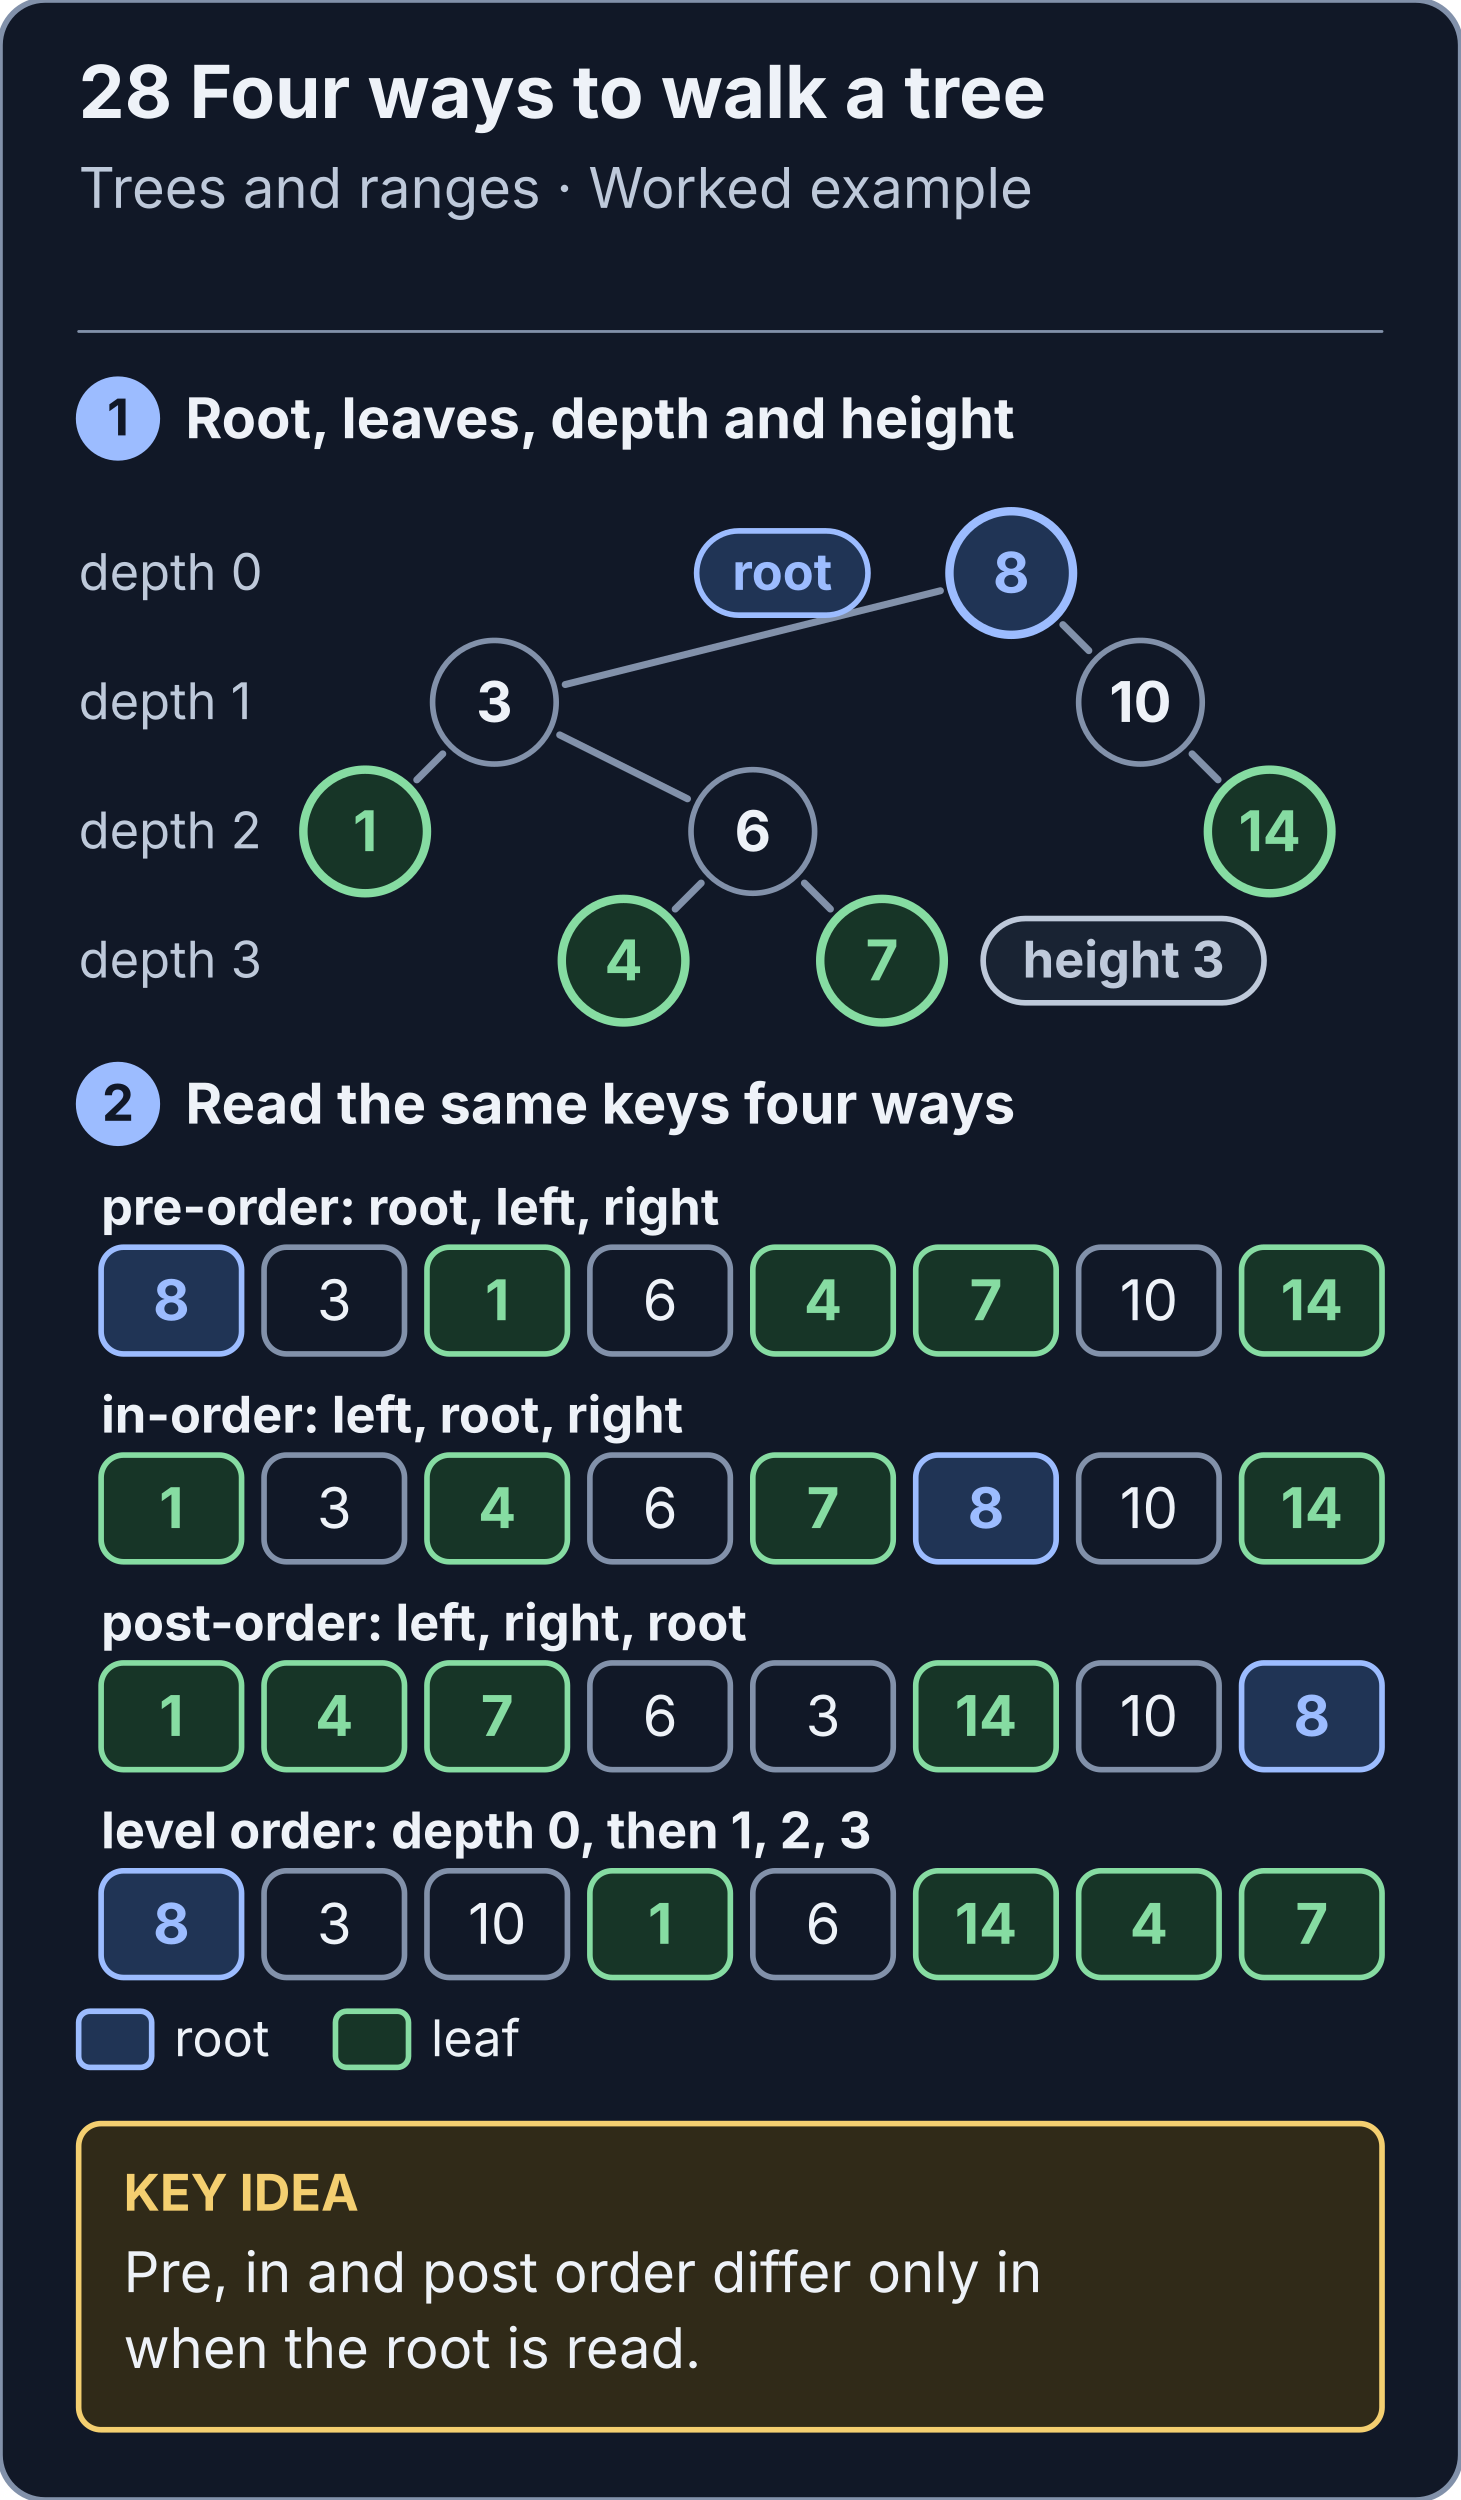
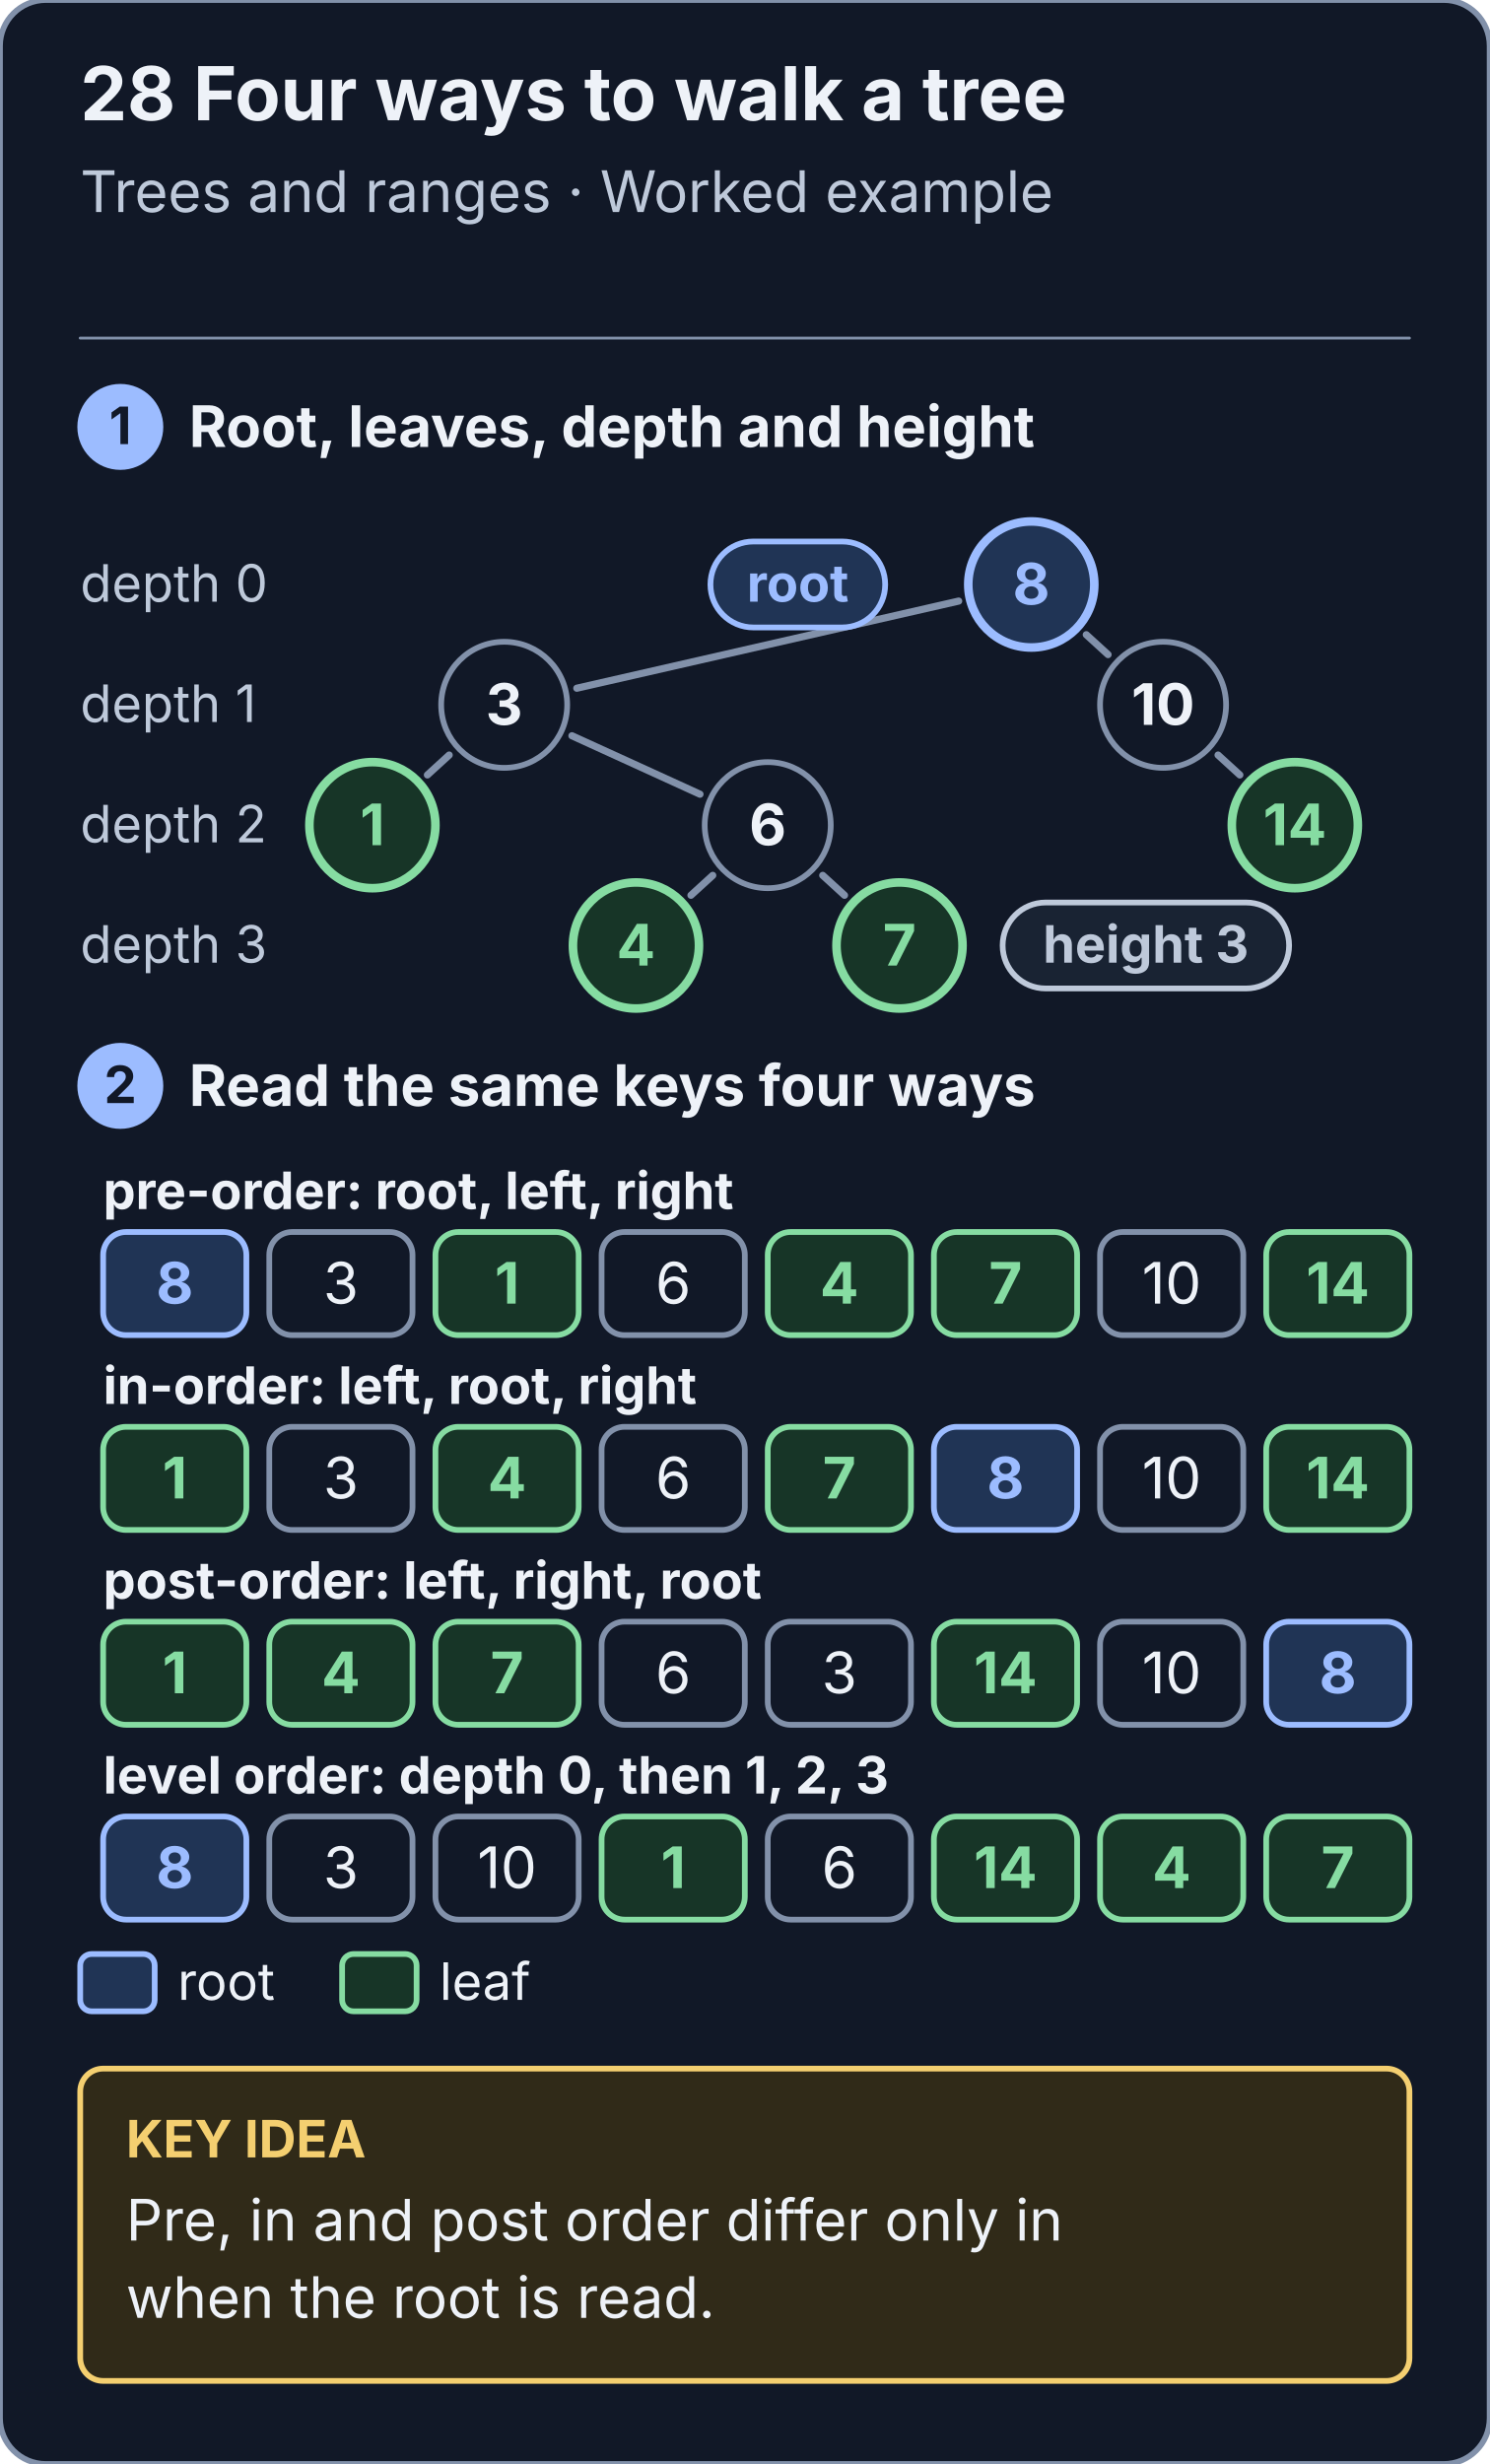
- <svg xmlns="http://www.w3.org/2000/svg" viewBox="0 0 520 890" width="520" height="890" role="img" aria-labelledby="title desc">
+ <svg xmlns="http://www.w3.org/2000/svg" viewBox="0 0 520 860" width="520" height="860" role="img" aria-labelledby="title desc">
  <style>text{font-family:system-ui,-apple-system,BlinkMacSystemFont,"Segoe UI",sans-serif} line,path{stroke-linecap:round;stroke-linejoin:round}</style>
  <defs>
    <marker id="tree-traversals-paper-arrow" markerWidth="9" markerHeight="9" refX="8" refY="4" orient="auto" markerUnits="userSpaceOnUse">
      <path d="M 0 0 L 8 4 L 0 8 Z" fill="#111827" />
    </marker>
    <marker id="tree-traversals-ink-arrow" markerWidth="9" markerHeight="9" refX="8" refY="4" orient="auto" markerUnits="userSpaceOnUse">
      <path d="M 0 0 L 8 4 L 0 8 Z" fill="#eef2f8" />
    </marker>
    <marker id="tree-traversals-muted-arrow" markerWidth="9" markerHeight="9" refX="8" refY="4" orient="auto" markerUnits="userSpaceOnUse">
      <path d="M 0 0 L 8 4 L 0 8 Z" fill="#bec9da" />
    </marker>
    <marker id="tree-traversals-line-arrow" markerWidth="9" markerHeight="9" refX="8" refY="4" orient="auto" markerUnits="userSpaceOnUse">
      <path d="M 0 0 L 8 4 L 0 8 Z" fill="#8291aa" />
    </marker>
    <marker id="tree-traversals-blue-arrow" markerWidth="9" markerHeight="9" refX="8" refY="4" orient="auto" markerUnits="userSpaceOnUse">
      <path d="M 0 0 L 8 4 L 0 8 Z" fill="#9cbcff" />
    </marker>
    <marker id="tree-traversals-soft-arrow" markerWidth="9" markerHeight="9" refX="8" refY="4" orient="auto" markerUnits="userSpaceOnUse">
      <path d="M 0 0 L 8 4 L 0 8 Z" fill="#203455" />
    </marker>
    <marker id="tree-traversals-note-arrow" markerWidth="9" markerHeight="9" refX="8" refY="4" orient="auto" markerUnits="userSpaceOnUse">
      <path d="M 0 0 L 8 4 L 0 8 Z" fill="#302a18" />
    </marker>
    <marker id="tree-traversals-gold-arrow" markerWidth="9" markerHeight="9" refX="8" refY="4" orient="auto" markerUnits="userSpaceOnUse">
      <path d="M 0 0 L 8 4 L 0 8 Z" fill="#f4cf70" />
    </marker>
    <marker id="tree-traversals-red-arrow" markerWidth="9" markerHeight="9" refX="8" refY="4" orient="auto" markerUnits="userSpaceOnUse">
      <path d="M 0 0 L 8 4 L 0 8 Z" fill="#ffaaa1" />
    </marker>
    <marker id="tree-traversals-panel-arrow" markerWidth="9" markerHeight="9" refX="8" refY="4" orient="auto" markerUnits="userSpaceOnUse">
      <path d="M 0 0 L 8 4 L 0 8 Z" fill="#192333" />
    </marker>
    <marker id="tree-traversals-green-arrow" markerWidth="9" markerHeight="9" refX="8" refY="4" orient="auto" markerUnits="userSpaceOnUse">
      <path d="M 0 0 L 8 4 L 0 8 Z" fill="#86dca2" />
    </marker>
    <marker id="tree-traversals-mint-arrow" markerWidth="9" markerHeight="9" refX="8" refY="4" orient="auto" markerUnits="userSpaceOnUse">
      <path d="M 0 0 L 8 4 L 0 8 Z" fill="#173527" />
    </marker>
    <marker id="tree-traversals-violet-arrow" markerWidth="9" markerHeight="9" refX="8" refY="4" orient="auto" markerUnits="userSpaceOnUse">
      <path d="M 0 0 L 8 4 L 0 8 Z" fill="#cdb6ff" />
    </marker>
    <marker id="tree-traversals-lilac-arrow" markerWidth="9" markerHeight="9" refX="8" refY="4" orient="auto" markerUnits="userSpaceOnUse">
      <path d="M 0 0 L 8 4 L 0 8 Z" fill="#2a2346" />
    </marker>
    <marker id="tree-traversals-rose-arrow" markerWidth="9" markerHeight="9" refX="8" refY="4" orient="auto" markerUnits="userSpaceOnUse">
      <path d="M 0 0 L 8 4 L 0 8 Z" fill="#3d1f22" />
    </marker>
  </defs>
-   <rect x="0" y="0" width="520" height="890" rx="16" fill="#111827" stroke="#8291aa" stroke-width="2" />
+   <rect x="0" y="0" width="520" height="860" rx="16" fill="#111827" stroke="#8291aa" stroke-width="2" />
  <text x="28" y="42" font-size="26" fill="#eef2f8" text-anchor="start" font-weight="700">28  Four ways to walk a tree</text>
  <text x="28" y="74" font-size="20" fill="#bec9da" text-anchor="start" font-weight="400">Trees and ranges · Worked example</text>
  <line x1="28" y1="118" x2="492" y2="118" stroke="#8291aa" stroke-width="1" />
  <circle cx="42" cy="149" r="14" fill="#9cbcff" stroke="#9cbcff" stroke-width="2" />
  <text x="42" y="155" font-size="18" fill="#111827" text-anchor="middle" font-weight="700">1</text>
  <text x="66" y="156" font-size="20" fill="#eef2f8" text-anchor="start" font-weight="700">Root, leaves, depth and height</text>
-   <line x1="157.62" y1="268.38" x2="148.38" y2="277.62" stroke="#8291aa" stroke-width="2.5" />
-   <line x1="334.78" y1="210.31" x2="201.22" y2="243.69" stroke="#8291aa" stroke-width="2.5" />
-   <line x1="249.62" y1="314.38" x2="240.38" y2="323.62" stroke="#8291aa" stroke-width="2.5" />
-   <line x1="199.26" y1="261.63" x2="244.74" y2="284.37" stroke="#8291aa" stroke-width="2.5" />
-   <line x1="286.38" y1="314.38" x2="295.62" y2="323.62" stroke="#8291aa" stroke-width="2.5" />
-   <line x1="378.38" y1="222.38" x2="387.62" y2="231.62" stroke="#8291aa" stroke-width="2.5" />
-   <line x1="424.38" y1="268.38" x2="433.62" y2="277.62" stroke="#8291aa" stroke-width="2.5" />
-   <circle cx="130" cy="296" r="22" fill="#173527" stroke="#86dca2" stroke-width="3" />
-   <text x="130" y="303" font-size="20" fill="#86dca2" text-anchor="middle" font-weight="700">1</text>
-   <circle cx="176" cy="250" r="22" fill="#111827" stroke="#8291aa" stroke-width="2" />
-   <text x="176" y="257" font-size="20" fill="#eef2f8" text-anchor="middle" font-weight="700">3</text>
-   <circle cx="222" cy="342" r="22" fill="#173527" stroke="#86dca2" stroke-width="3" />
-   <text x="222" y="349" font-size="20" fill="#86dca2" text-anchor="middle" font-weight="700">4</text>
-   <circle cx="268" cy="296" r="22" fill="#111827" stroke="#8291aa" stroke-width="2" />
-   <text x="268" y="303" font-size="20" fill="#eef2f8" text-anchor="middle" font-weight="700">6</text>
-   <circle cx="314" cy="342" r="22" fill="#173527" stroke="#86dca2" stroke-width="3" />
-   <text x="314" y="349" font-size="20" fill="#86dca2" text-anchor="middle" font-weight="700">7</text>
+   <line x1="156.8" y1="263.53" x2="149.2" y2="270.47" stroke="#8291aa" stroke-width="2.5" />
+   <line x1="334.65" y1="209.79" x2="201.35" y2="240.21" stroke="#8291aa" stroke-width="2.5" />
+   <line x1="248.8" y1="305.53" x2="241.2" y2="312.47" stroke="#8291aa" stroke-width="2.5" />
+   <line x1="199.65" y1="256.8" x2="244.35" y2="277.2" stroke="#8291aa" stroke-width="2.5" />
+   <line x1="287.2" y1="305.53" x2="294.8" y2="312.47" stroke="#8291aa" stroke-width="2.5" />
+   <line x1="379.2" y1="221.53" x2="386.8" y2="228.47" stroke="#8291aa" stroke-width="2.5" />
+   <line x1="425.2" y1="263.53" x2="432.8" y2="270.47" stroke="#8291aa" stroke-width="2.5" />
+   <circle cx="130" cy="288" r="22" fill="#173527" stroke="#86dca2" stroke-width="3" />
+   <text x="130" y="295" font-size="20" fill="#86dca2" text-anchor="middle" font-weight="700">1</text>
+   <circle cx="176" cy="246" r="22" fill="#111827" stroke="#8291aa" stroke-width="2" />
+   <text x="176" y="253" font-size="20" fill="#eef2f8" text-anchor="middle" font-weight="700">3</text>
+   <circle cx="222" cy="330" r="22" fill="#173527" stroke="#86dca2" stroke-width="3" />
+   <text x="222" y="337" font-size="20" fill="#86dca2" text-anchor="middle" font-weight="700">4</text>
+   <circle cx="268" cy="288" r="22" fill="#111827" stroke="#8291aa" stroke-width="2" />
+   <text x="268" y="295" font-size="20" fill="#eef2f8" text-anchor="middle" font-weight="700">6</text>
+   <circle cx="314" cy="330" r="22" fill="#173527" stroke="#86dca2" stroke-width="3" />
+   <text x="314" y="337" font-size="20" fill="#86dca2" text-anchor="middle" font-weight="700">7</text>
  <circle cx="360" cy="204" r="22" fill="#203455" stroke="#9cbcff" stroke-width="3" />
  <text x="360" y="211" font-size="20" fill="#9cbcff" text-anchor="middle" font-weight="700">8</text>
-   <circle cx="406" cy="250" r="22" fill="#111827" stroke="#8291aa" stroke-width="2" />
-   <text x="406" y="257" font-size="20" fill="#eef2f8" text-anchor="middle" font-weight="700">10</text>
-   <circle cx="452" cy="296" r="22" fill="#173527" stroke="#86dca2" stroke-width="3" />
-   <text x="452" y="303" font-size="20" fill="#86dca2" text-anchor="middle" font-weight="700">14</text>
+   <circle cx="406" cy="246" r="22" fill="#111827" stroke="#8291aa" stroke-width="2" />
+   <text x="406" y="253" font-size="20" fill="#eef2f8" text-anchor="middle" font-weight="700">10</text>
+   <circle cx="452" cy="288" r="22" fill="#173527" stroke="#86dca2" stroke-width="3" />
+   <text x="452" y="295" font-size="20" fill="#86dca2" text-anchor="middle" font-weight="700">14</text>
  <text x="28" y="210" font-size="18" fill="#bec9da" text-anchor="start" font-weight="400">depth 0</text>
-   <text x="28" y="256" font-size="18" fill="#bec9da" text-anchor="start" font-weight="400">depth 1</text>
-   <text x="28" y="302" font-size="18" fill="#bec9da" text-anchor="start" font-weight="400">depth 2</text>
-   <text x="28" y="348" font-size="18" fill="#bec9da" text-anchor="start" font-weight="400">depth 3</text>
+   <text x="28" y="252" font-size="18" fill="#bec9da" text-anchor="start" font-weight="400">depth 1</text>
+   <text x="28" y="294" font-size="18" fill="#bec9da" text-anchor="start" font-weight="400">depth 2</text>
+   <text x="28" y="336" font-size="18" fill="#bec9da" text-anchor="start" font-weight="400">depth 3</text>
  <rect x="248" y="189" width="61" height="30" rx="15" fill="#203455" stroke="#9cbcff" stroke-width="2" />
  <text x="278.5" y="210" font-size="18" fill="#9cbcff" text-anchor="middle" font-weight="700">root</text>
-   <rect x="350" y="327" width="100" height="30" rx="15" fill="#192333" stroke="#bec9da" stroke-width="2" />
-   <text x="400.0" y="348" font-size="18" fill="#bec9da" text-anchor="middle" font-weight="700">height 3</text>
-   <circle cx="42" cy="393" r="14" fill="#9cbcff" stroke="#9cbcff" stroke-width="2" />
-   <text x="42" y="399" font-size="18" fill="#111827" text-anchor="middle" font-weight="700">2</text>
-   <text x="66" y="400" font-size="20" fill="#eef2f8" text-anchor="start" font-weight="700">Read the same keys four ways</text>
-   <text x="36" y="436" font-size="18" fill="#eef2f8" text-anchor="start" font-weight="700">pre-order: root, left, right</text>
-   <rect x="36" y="444" width="50" height="38" rx="8" fill="#203455" stroke="#9cbcff" stroke-width="2" />
-   <text x="61.0" y="470.0" font-size="20" fill="#9cbcff" text-anchor="middle" font-weight="700">8</text>
-   <rect x="94" y="444" width="50" height="38" rx="8" fill="#111827" stroke="#8291aa" stroke-width="2" />
-   <text x="119.0" y="470.0" font-size="20" fill="#eef2f8" text-anchor="middle" font-weight="400">3</text>
-   <rect x="152" y="444" width="50" height="38" rx="8" fill="#173527" stroke="#86dca2" stroke-width="2" />
-   <text x="177.0" y="470.0" font-size="20" fill="#86dca2" text-anchor="middle" font-weight="700">1</text>
-   <rect x="210" y="444" width="50" height="38" rx="8" fill="#111827" stroke="#8291aa" stroke-width="2" />
-   <text x="235.0" y="470.0" font-size="20" fill="#eef2f8" text-anchor="middle" font-weight="400">6</text>
-   <rect x="268" y="444" width="50" height="38" rx="8" fill="#173527" stroke="#86dca2" stroke-width="2" />
-   <text x="293.0" y="470.0" font-size="20" fill="#86dca2" text-anchor="middle" font-weight="700">4</text>
-   <rect x="326" y="444" width="50" height="38" rx="8" fill="#173527" stroke="#86dca2" stroke-width="2" />
-   <text x="351.0" y="470.0" font-size="20" fill="#86dca2" text-anchor="middle" font-weight="700">7</text>
-   <rect x="384" y="444" width="50" height="38" rx="8" fill="#111827" stroke="#8291aa" stroke-width="2" />
-   <text x="409.0" y="470.0" font-size="20" fill="#eef2f8" text-anchor="middle" font-weight="400">10</text>
-   <rect x="442" y="444" width="50" height="38" rx="8" fill="#173527" stroke="#86dca2" stroke-width="2" />
-   <text x="467.0" y="470.0" font-size="20" fill="#86dca2" text-anchor="middle" font-weight="700">14</text>
-   <text x="36" y="510" font-size="18" fill="#eef2f8" text-anchor="start" font-weight="700">in-order: left, root, right</text>
-   <rect x="36" y="518" width="50" height="38" rx="8" fill="#173527" stroke="#86dca2" stroke-width="2" />
-   <text x="61.0" y="544.0" font-size="20" fill="#86dca2" text-anchor="middle" font-weight="700">1</text>
-   <rect x="94" y="518" width="50" height="38" rx="8" fill="#111827" stroke="#8291aa" stroke-width="2" />
-   <text x="119.0" y="544.0" font-size="20" fill="#eef2f8" text-anchor="middle" font-weight="400">3</text>
-   <rect x="152" y="518" width="50" height="38" rx="8" fill="#173527" stroke="#86dca2" stroke-width="2" />
-   <text x="177.0" y="544.0" font-size="20" fill="#86dca2" text-anchor="middle" font-weight="700">4</text>
-   <rect x="210" y="518" width="50" height="38" rx="8" fill="#111827" stroke="#8291aa" stroke-width="2" />
-   <text x="235.0" y="544.0" font-size="20" fill="#eef2f8" text-anchor="middle" font-weight="400">6</text>
-   <rect x="268" y="518" width="50" height="38" rx="8" fill="#173527" stroke="#86dca2" stroke-width="2" />
-   <text x="293.0" y="544.0" font-size="20" fill="#86dca2" text-anchor="middle" font-weight="700">7</text>
-   <rect x="326" y="518" width="50" height="38" rx="8" fill="#203455" stroke="#9cbcff" stroke-width="2" />
-   <text x="351.0" y="544.0" font-size="20" fill="#9cbcff" text-anchor="middle" font-weight="700">8</text>
-   <rect x="384" y="518" width="50" height="38" rx="8" fill="#111827" stroke="#8291aa" stroke-width="2" />
-   <text x="409.0" y="544.0" font-size="20" fill="#eef2f8" text-anchor="middle" font-weight="400">10</text>
-   <rect x="442" y="518" width="50" height="38" rx="8" fill="#173527" stroke="#86dca2" stroke-width="2" />
-   <text x="467.0" y="544.0" font-size="20" fill="#86dca2" text-anchor="middle" font-weight="700">14</text>
-   <text x="36" y="584" font-size="18" fill="#eef2f8" text-anchor="start" font-weight="700">post-order: left, right, root</text>
-   <rect x="36" y="592" width="50" height="38" rx="8" fill="#173527" stroke="#86dca2" stroke-width="2" />
-   <text x="61.0" y="618.0" font-size="20" fill="#86dca2" text-anchor="middle" font-weight="700">1</text>
-   <rect x="94" y="592" width="50" height="38" rx="8" fill="#173527" stroke="#86dca2" stroke-width="2" />
-   <text x="119.0" y="618.0" font-size="20" fill="#86dca2" text-anchor="middle" font-weight="700">4</text>
-   <rect x="152" y="592" width="50" height="38" rx="8" fill="#173527" stroke="#86dca2" stroke-width="2" />
-   <text x="177.0" y="618.0" font-size="20" fill="#86dca2" text-anchor="middle" font-weight="700">7</text>
-   <rect x="210" y="592" width="50" height="38" rx="8" fill="#111827" stroke="#8291aa" stroke-width="2" />
-   <text x="235.0" y="618.0" font-size="20" fill="#eef2f8" text-anchor="middle" font-weight="400">6</text>
-   <rect x="268" y="592" width="50" height="38" rx="8" fill="#111827" stroke="#8291aa" stroke-width="2" />
-   <text x="293.0" y="618.0" font-size="20" fill="#eef2f8" text-anchor="middle" font-weight="400">3</text>
-   <rect x="326" y="592" width="50" height="38" rx="8" fill="#173527" stroke="#86dca2" stroke-width="2" />
-   <text x="351.0" y="618.0" font-size="20" fill="#86dca2" text-anchor="middle" font-weight="700">14</text>
-   <rect x="384" y="592" width="50" height="38" rx="8" fill="#111827" stroke="#8291aa" stroke-width="2" />
-   <text x="409.0" y="618.0" font-size="20" fill="#eef2f8" text-anchor="middle" font-weight="400">10</text>
-   <rect x="442" y="592" width="50" height="38" rx="8" fill="#203455" stroke="#9cbcff" stroke-width="2" />
-   <text x="467.0" y="618.0" font-size="20" fill="#9cbcff" text-anchor="middle" font-weight="700">8</text>
-   <text x="36" y="658" font-size="18" fill="#eef2f8" text-anchor="start" font-weight="700">level order: depth 0, then 1, 2, 3</text>
-   <rect x="36" y="666" width="50" height="38" rx="8" fill="#203455" stroke="#9cbcff" stroke-width="2" />
-   <text x="61.0" y="692.0" font-size="20" fill="#9cbcff" text-anchor="middle" font-weight="700">8</text>
-   <rect x="94" y="666" width="50" height="38" rx="8" fill="#111827" stroke="#8291aa" stroke-width="2" />
-   <text x="119.0" y="692.0" font-size="20" fill="#eef2f8" text-anchor="middle" font-weight="400">3</text>
-   <rect x="152" y="666" width="50" height="38" rx="8" fill="#111827" stroke="#8291aa" stroke-width="2" />
-   <text x="177.0" y="692.0" font-size="20" fill="#eef2f8" text-anchor="middle" font-weight="400">10</text>
-   <rect x="210" y="666" width="50" height="38" rx="8" fill="#173527" stroke="#86dca2" stroke-width="2" />
-   <text x="235.0" y="692.0" font-size="20" fill="#86dca2" text-anchor="middle" font-weight="700">1</text>
-   <rect x="268" y="666" width="50" height="38" rx="8" fill="#111827" stroke="#8291aa" stroke-width="2" />
-   <text x="293.0" y="692.0" font-size="20" fill="#eef2f8" text-anchor="middle" font-weight="400">6</text>
-   <rect x="326" y="666" width="50" height="38" rx="8" fill="#173527" stroke="#86dca2" stroke-width="2" />
-   <text x="351.0" y="692.0" font-size="20" fill="#86dca2" text-anchor="middle" font-weight="700">14</text>
-   <rect x="384" y="666" width="50" height="38" rx="8" fill="#173527" stroke="#86dca2" stroke-width="2" />
-   <text x="409.0" y="692.0" font-size="20" fill="#86dca2" text-anchor="middle" font-weight="700">4</text>
-   <rect x="442" y="666" width="50" height="38" rx="8" fill="#173527" stroke="#86dca2" stroke-width="2" />
-   <text x="467.0" y="692.0" font-size="20" fill="#86dca2" text-anchor="middle" font-weight="700">7</text>
-   <rect x="28" y="716" width="26" height="20" rx="4" fill="#203455" stroke="#9cbcff" stroke-width="2" />
-   <text x="62" y="732" font-size="18" fill="#eef2f8" text-anchor="start" font-weight="400">root</text>
-   <rect x="119.424" y="716" width="26" height="20" rx="4" fill="#173527" stroke="#86dca2" stroke-width="2" />
-   <text x="153.424" y="732" font-size="18" fill="#eef2f8" text-anchor="start" font-weight="400">leaf</text>
-   <rect x="28" y="756" width="464" height="109" rx="8" fill="#302a18" stroke="#f4cf70" stroke-width="2" />
-   <text x="44" y="787" font-size="18" fill="#f4cf70" text-anchor="start" font-weight="700">KEY IDEA</text>
-   <text x="44" y="816" font-size="20" fill="#eef2f8" text-anchor="start" font-weight="400">Pre, in and post order differ only in</text>
-   <text x="44" y="843" font-size="20" fill="#eef2f8" text-anchor="start" font-weight="400">when the root is read.</text>
+   <rect x="350" y="315" width="100" height="30" rx="15" fill="#192333" stroke="#bec9da" stroke-width="2" />
+   <text x="400.0" y="336" font-size="18" fill="#bec9da" text-anchor="middle" font-weight="700">height 3</text>
+   <circle cx="42" cy="379" r="14" fill="#9cbcff" stroke="#9cbcff" stroke-width="2" />
+   <text x="42" y="385" font-size="18" fill="#111827" text-anchor="middle" font-weight="700">2</text>
+   <text x="66" y="386" font-size="20" fill="#eef2f8" text-anchor="start" font-weight="700">Read the same keys four ways</text>
+   <text x="36" y="422" font-size="18" fill="#eef2f8" text-anchor="start" font-weight="700">pre-order: root, left, right</text>
+   <rect x="36" y="430" width="50" height="36" rx="8" fill="#203455" stroke="#9cbcff" stroke-width="2" />
+   <text x="61.0" y="455.0" font-size="20" fill="#9cbcff" text-anchor="middle" font-weight="700">8</text>
+   <rect x="94" y="430" width="50" height="36" rx="8" fill="#111827" stroke="#8291aa" stroke-width="2" />
+   <text x="119.0" y="455.0" font-size="20" fill="#eef2f8" text-anchor="middle" font-weight="400">3</text>
+   <rect x="152" y="430" width="50" height="36" rx="8" fill="#173527" stroke="#86dca2" stroke-width="2" />
+   <text x="177.0" y="455.0" font-size="20" fill="#86dca2" text-anchor="middle" font-weight="700">1</text>
+   <rect x="210" y="430" width="50" height="36" rx="8" fill="#111827" stroke="#8291aa" stroke-width="2" />
+   <text x="235.0" y="455.0" font-size="20" fill="#eef2f8" text-anchor="middle" font-weight="400">6</text>
+   <rect x="268" y="430" width="50" height="36" rx="8" fill="#173527" stroke="#86dca2" stroke-width="2" />
+   <text x="293.0" y="455.0" font-size="20" fill="#86dca2" text-anchor="middle" font-weight="700">4</text>
+   <rect x="326" y="430" width="50" height="36" rx="8" fill="#173527" stroke="#86dca2" stroke-width="2" />
+   <text x="351.0" y="455.0" font-size="20" fill="#86dca2" text-anchor="middle" font-weight="700">7</text>
+   <rect x="384" y="430" width="50" height="36" rx="8" fill="#111827" stroke="#8291aa" stroke-width="2" />
+   <text x="409.0" y="455.0" font-size="20" fill="#eef2f8" text-anchor="middle" font-weight="400">10</text>
+   <rect x="442" y="430" width="50" height="36" rx="8" fill="#173527" stroke="#86dca2" stroke-width="2" />
+   <text x="467.0" y="455.0" font-size="20" fill="#86dca2" text-anchor="middle" font-weight="700">14</text>
+   <text x="36" y="490" font-size="18" fill="#eef2f8" text-anchor="start" font-weight="700">in-order: left, root, right</text>
+   <rect x="36" y="498" width="50" height="36" rx="8" fill="#173527" stroke="#86dca2" stroke-width="2" />
+   <text x="61.0" y="523.0" font-size="20" fill="#86dca2" text-anchor="middle" font-weight="700">1</text>
+   <rect x="94" y="498" width="50" height="36" rx="8" fill="#111827" stroke="#8291aa" stroke-width="2" />
+   <text x="119.0" y="523.0" font-size="20" fill="#eef2f8" text-anchor="middle" font-weight="400">3</text>
+   <rect x="152" y="498" width="50" height="36" rx="8" fill="#173527" stroke="#86dca2" stroke-width="2" />
+   <text x="177.0" y="523.0" font-size="20" fill="#86dca2" text-anchor="middle" font-weight="700">4</text>
+   <rect x="210" y="498" width="50" height="36" rx="8" fill="#111827" stroke="#8291aa" stroke-width="2" />
+   <text x="235.0" y="523.0" font-size="20" fill="#eef2f8" text-anchor="middle" font-weight="400">6</text>
+   <rect x="268" y="498" width="50" height="36" rx="8" fill="#173527" stroke="#86dca2" stroke-width="2" />
+   <text x="293.0" y="523.0" font-size="20" fill="#86dca2" text-anchor="middle" font-weight="700">7</text>
+   <rect x="326" y="498" width="50" height="36" rx="8" fill="#203455" stroke="#9cbcff" stroke-width="2" />
+   <text x="351.0" y="523.0" font-size="20" fill="#9cbcff" text-anchor="middle" font-weight="700">8</text>
+   <rect x="384" y="498" width="50" height="36" rx="8" fill="#111827" stroke="#8291aa" stroke-width="2" />
+   <text x="409.0" y="523.0" font-size="20" fill="#eef2f8" text-anchor="middle" font-weight="400">10</text>
+   <rect x="442" y="498" width="50" height="36" rx="8" fill="#173527" stroke="#86dca2" stroke-width="2" />
+   <text x="467.0" y="523.0" font-size="20" fill="#86dca2" text-anchor="middle" font-weight="700">14</text>
+   <text x="36" y="558" font-size="18" fill="#eef2f8" text-anchor="start" font-weight="700">post-order: left, right, root</text>
+   <rect x="36" y="566" width="50" height="36" rx="8" fill="#173527" stroke="#86dca2" stroke-width="2" />
+   <text x="61.0" y="591.0" font-size="20" fill="#86dca2" text-anchor="middle" font-weight="700">1</text>
+   <rect x="94" y="566" width="50" height="36" rx="8" fill="#173527" stroke="#86dca2" stroke-width="2" />
+   <text x="119.0" y="591.0" font-size="20" fill="#86dca2" text-anchor="middle" font-weight="700">4</text>
+   <rect x="152" y="566" width="50" height="36" rx="8" fill="#173527" stroke="#86dca2" stroke-width="2" />
+   <text x="177.0" y="591.0" font-size="20" fill="#86dca2" text-anchor="middle" font-weight="700">7</text>
+   <rect x="210" y="566" width="50" height="36" rx="8" fill="#111827" stroke="#8291aa" stroke-width="2" />
+   <text x="235.0" y="591.0" font-size="20" fill="#eef2f8" text-anchor="middle" font-weight="400">6</text>
+   <rect x="268" y="566" width="50" height="36" rx="8" fill="#111827" stroke="#8291aa" stroke-width="2" />
+   <text x="293.0" y="591.0" font-size="20" fill="#eef2f8" text-anchor="middle" font-weight="400">3</text>
+   <rect x="326" y="566" width="50" height="36" rx="8" fill="#173527" stroke="#86dca2" stroke-width="2" />
+   <text x="351.0" y="591.0" font-size="20" fill="#86dca2" text-anchor="middle" font-weight="700">14</text>
+   <rect x="384" y="566" width="50" height="36" rx="8" fill="#111827" stroke="#8291aa" stroke-width="2" />
+   <text x="409.0" y="591.0" font-size="20" fill="#eef2f8" text-anchor="middle" font-weight="400">10</text>
+   <rect x="442" y="566" width="50" height="36" rx="8" fill="#203455" stroke="#9cbcff" stroke-width="2" />
+   <text x="467.0" y="591.0" font-size="20" fill="#9cbcff" text-anchor="middle" font-weight="700">8</text>
+   <text x="36" y="626" font-size="18" fill="#eef2f8" text-anchor="start" font-weight="700">level order: depth 0, then 1, 2, 3</text>
+   <rect x="36" y="634" width="50" height="36" rx="8" fill="#203455" stroke="#9cbcff" stroke-width="2" />
+   <text x="61.0" y="659.0" font-size="20" fill="#9cbcff" text-anchor="middle" font-weight="700">8</text>
+   <rect x="94" y="634" width="50" height="36" rx="8" fill="#111827" stroke="#8291aa" stroke-width="2" />
+   <text x="119.0" y="659.0" font-size="20" fill="#eef2f8" text-anchor="middle" font-weight="400">3</text>
+   <rect x="152" y="634" width="50" height="36" rx="8" fill="#111827" stroke="#8291aa" stroke-width="2" />
+   <text x="177.0" y="659.0" font-size="20" fill="#eef2f8" text-anchor="middle" font-weight="400">10</text>
+   <rect x="210" y="634" width="50" height="36" rx="8" fill="#173527" stroke="#86dca2" stroke-width="2" />
+   <text x="235.0" y="659.0" font-size="20" fill="#86dca2" text-anchor="middle" font-weight="700">1</text>
+   <rect x="268" y="634" width="50" height="36" rx="8" fill="#111827" stroke="#8291aa" stroke-width="2" />
+   <text x="293.0" y="659.0" font-size="20" fill="#eef2f8" text-anchor="middle" font-weight="400">6</text>
+   <rect x="326" y="634" width="50" height="36" rx="8" fill="#173527" stroke="#86dca2" stroke-width="2" />
+   <text x="351.0" y="659.0" font-size="20" fill="#86dca2" text-anchor="middle" font-weight="700">14</text>
+   <rect x="384" y="634" width="50" height="36" rx="8" fill="#173527" stroke="#86dca2" stroke-width="2" />
+   <text x="409.0" y="659.0" font-size="20" fill="#86dca2" text-anchor="middle" font-weight="700">4</text>
+   <rect x="442" y="634" width="50" height="36" rx="8" fill="#173527" stroke="#86dca2" stroke-width="2" />
+   <text x="467.0" y="659.0" font-size="20" fill="#86dca2" text-anchor="middle" font-weight="700">7</text>
+   <rect x="28" y="682" width="26" height="20" rx="4" fill="#203455" stroke="#9cbcff" stroke-width="2" />
+   <text x="62" y="698" font-size="18" fill="#eef2f8" text-anchor="start" font-weight="400">root</text>
+   <rect x="119.424" y="682" width="26" height="20" rx="4" fill="#173527" stroke="#86dca2" stroke-width="2" />
+   <text x="153.424" y="698" font-size="18" fill="#eef2f8" text-anchor="start" font-weight="400">leaf</text>
+   <rect x="28" y="722" width="464" height="109" rx="8" fill="#302a18" stroke="#f4cf70" stroke-width="2" />
+   <text x="44" y="753" font-size="18" fill="#f4cf70" text-anchor="start" font-weight="700">KEY IDEA</text>
+   <text x="44" y="782" font-size="20" fill="#eef2f8" text-anchor="start" font-weight="400">Pre, in and post order differ only in</text>
+   <text x="44" y="809" font-size="20" fill="#eef2f8" text-anchor="start" font-weight="400">when the root is read.</text>
</svg>
